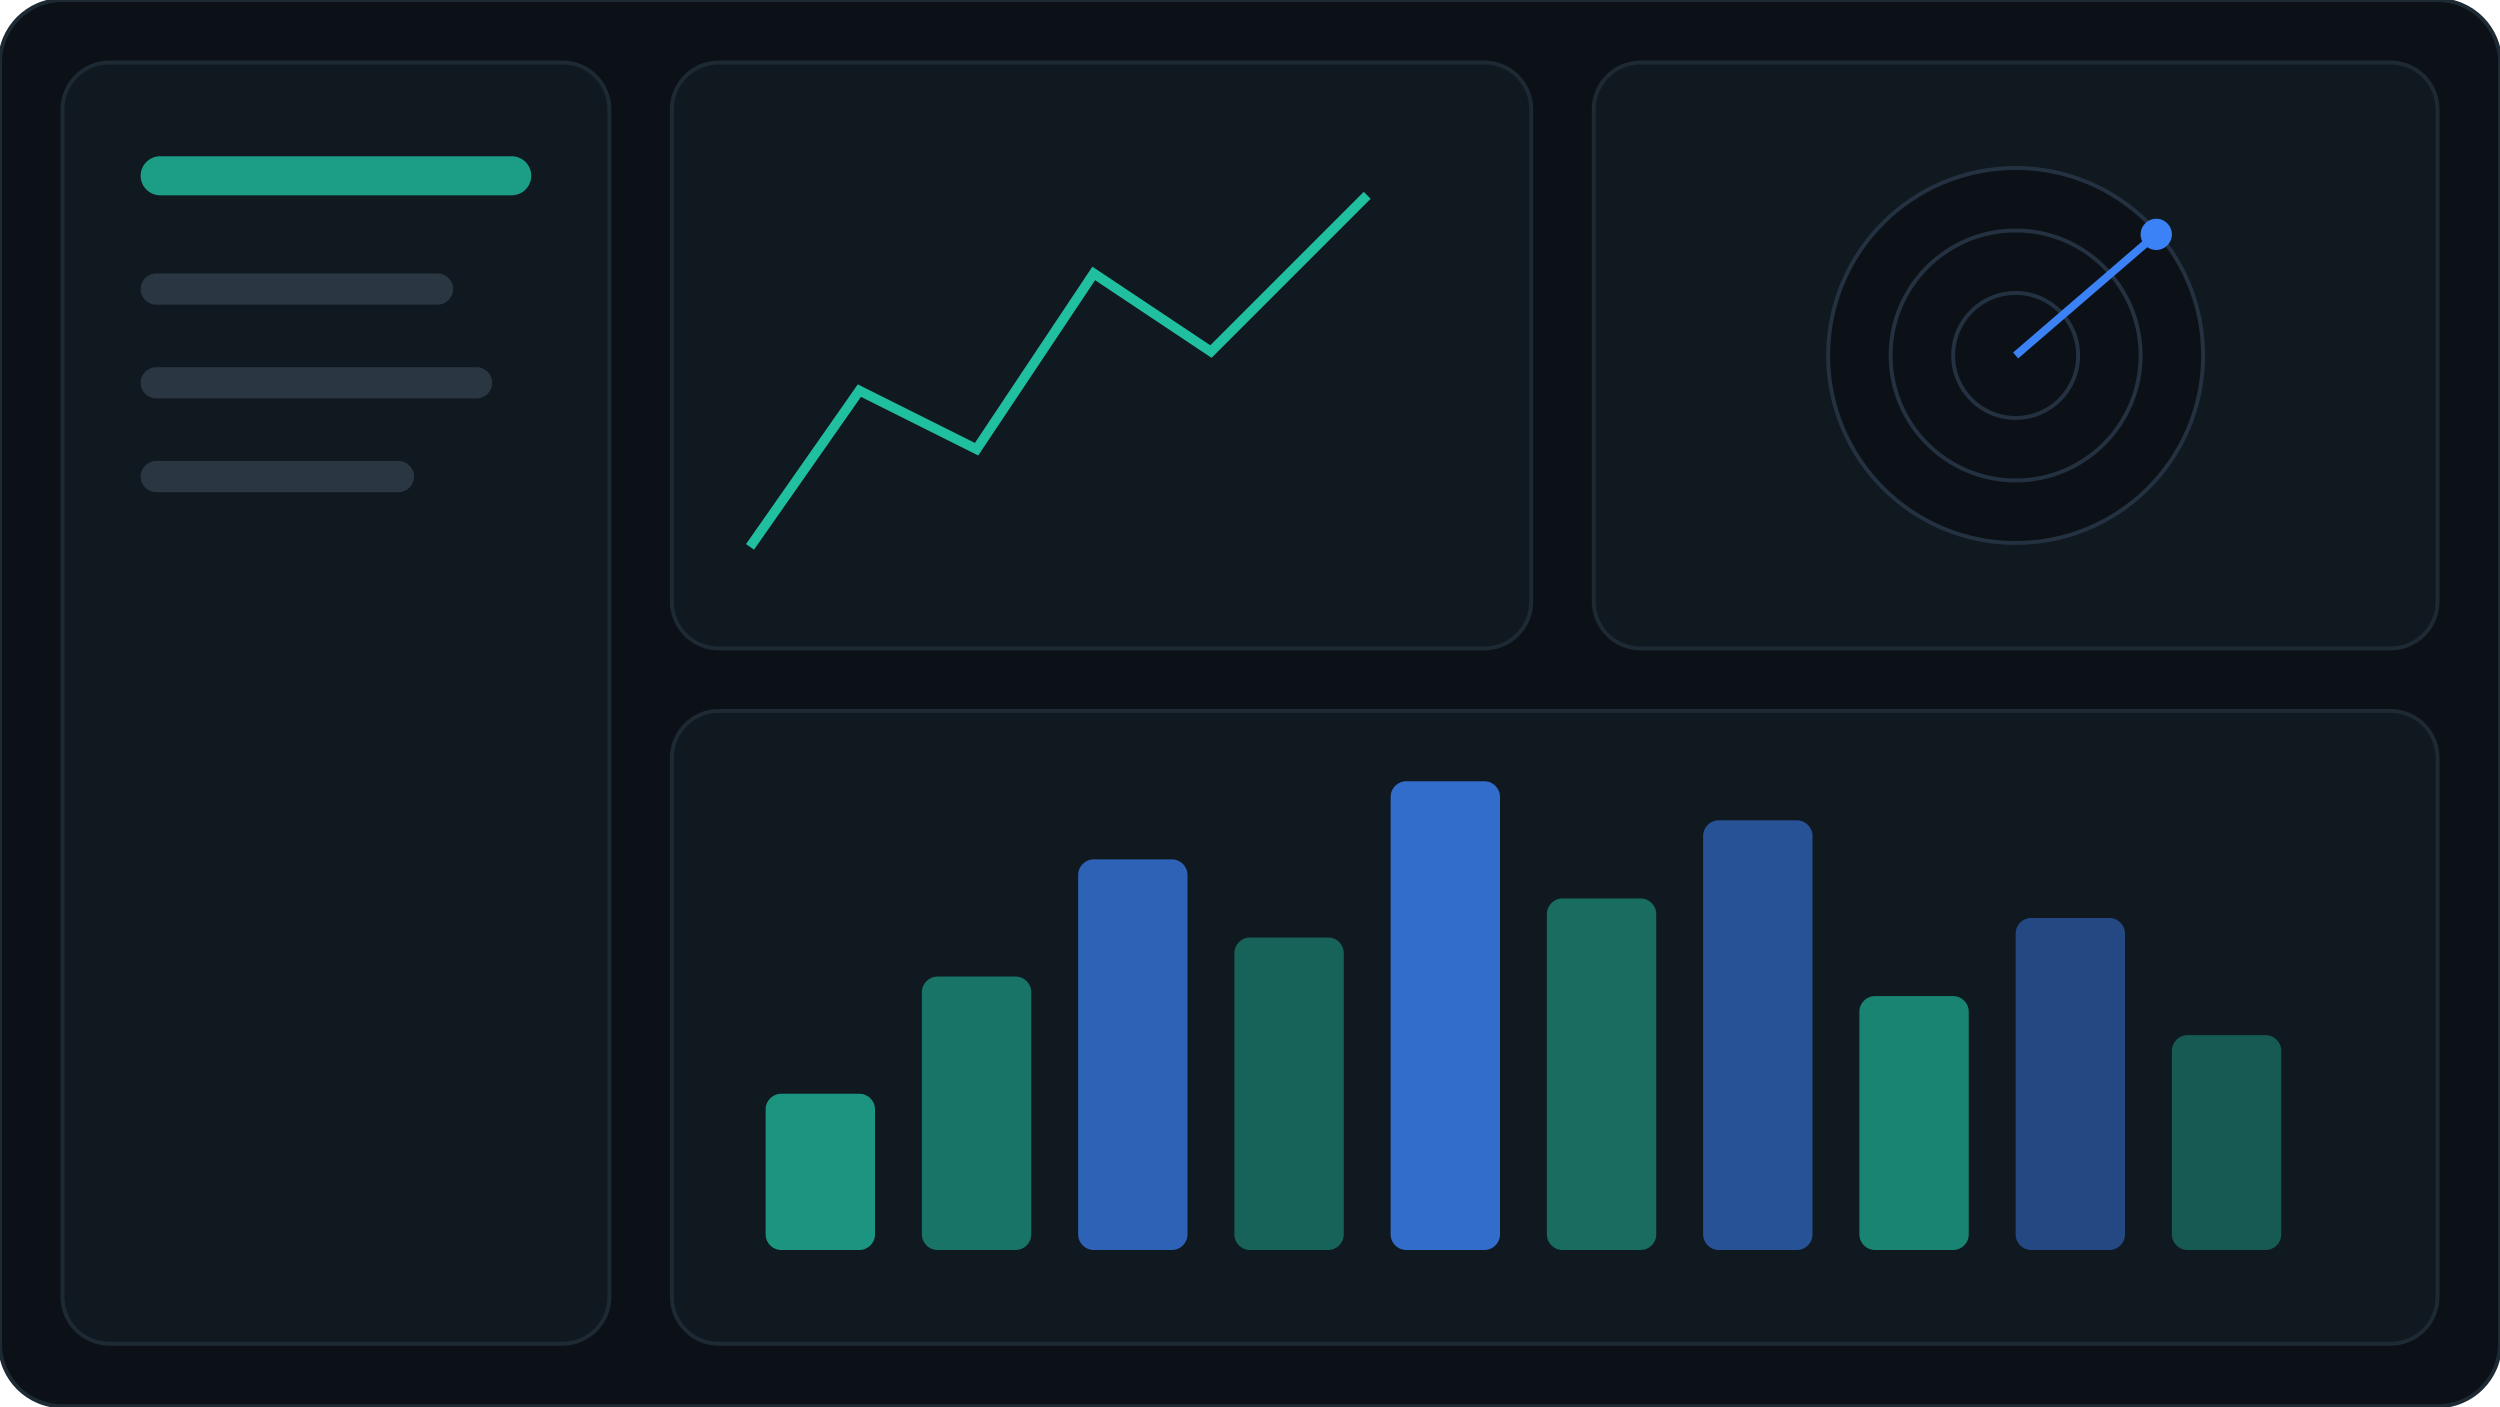
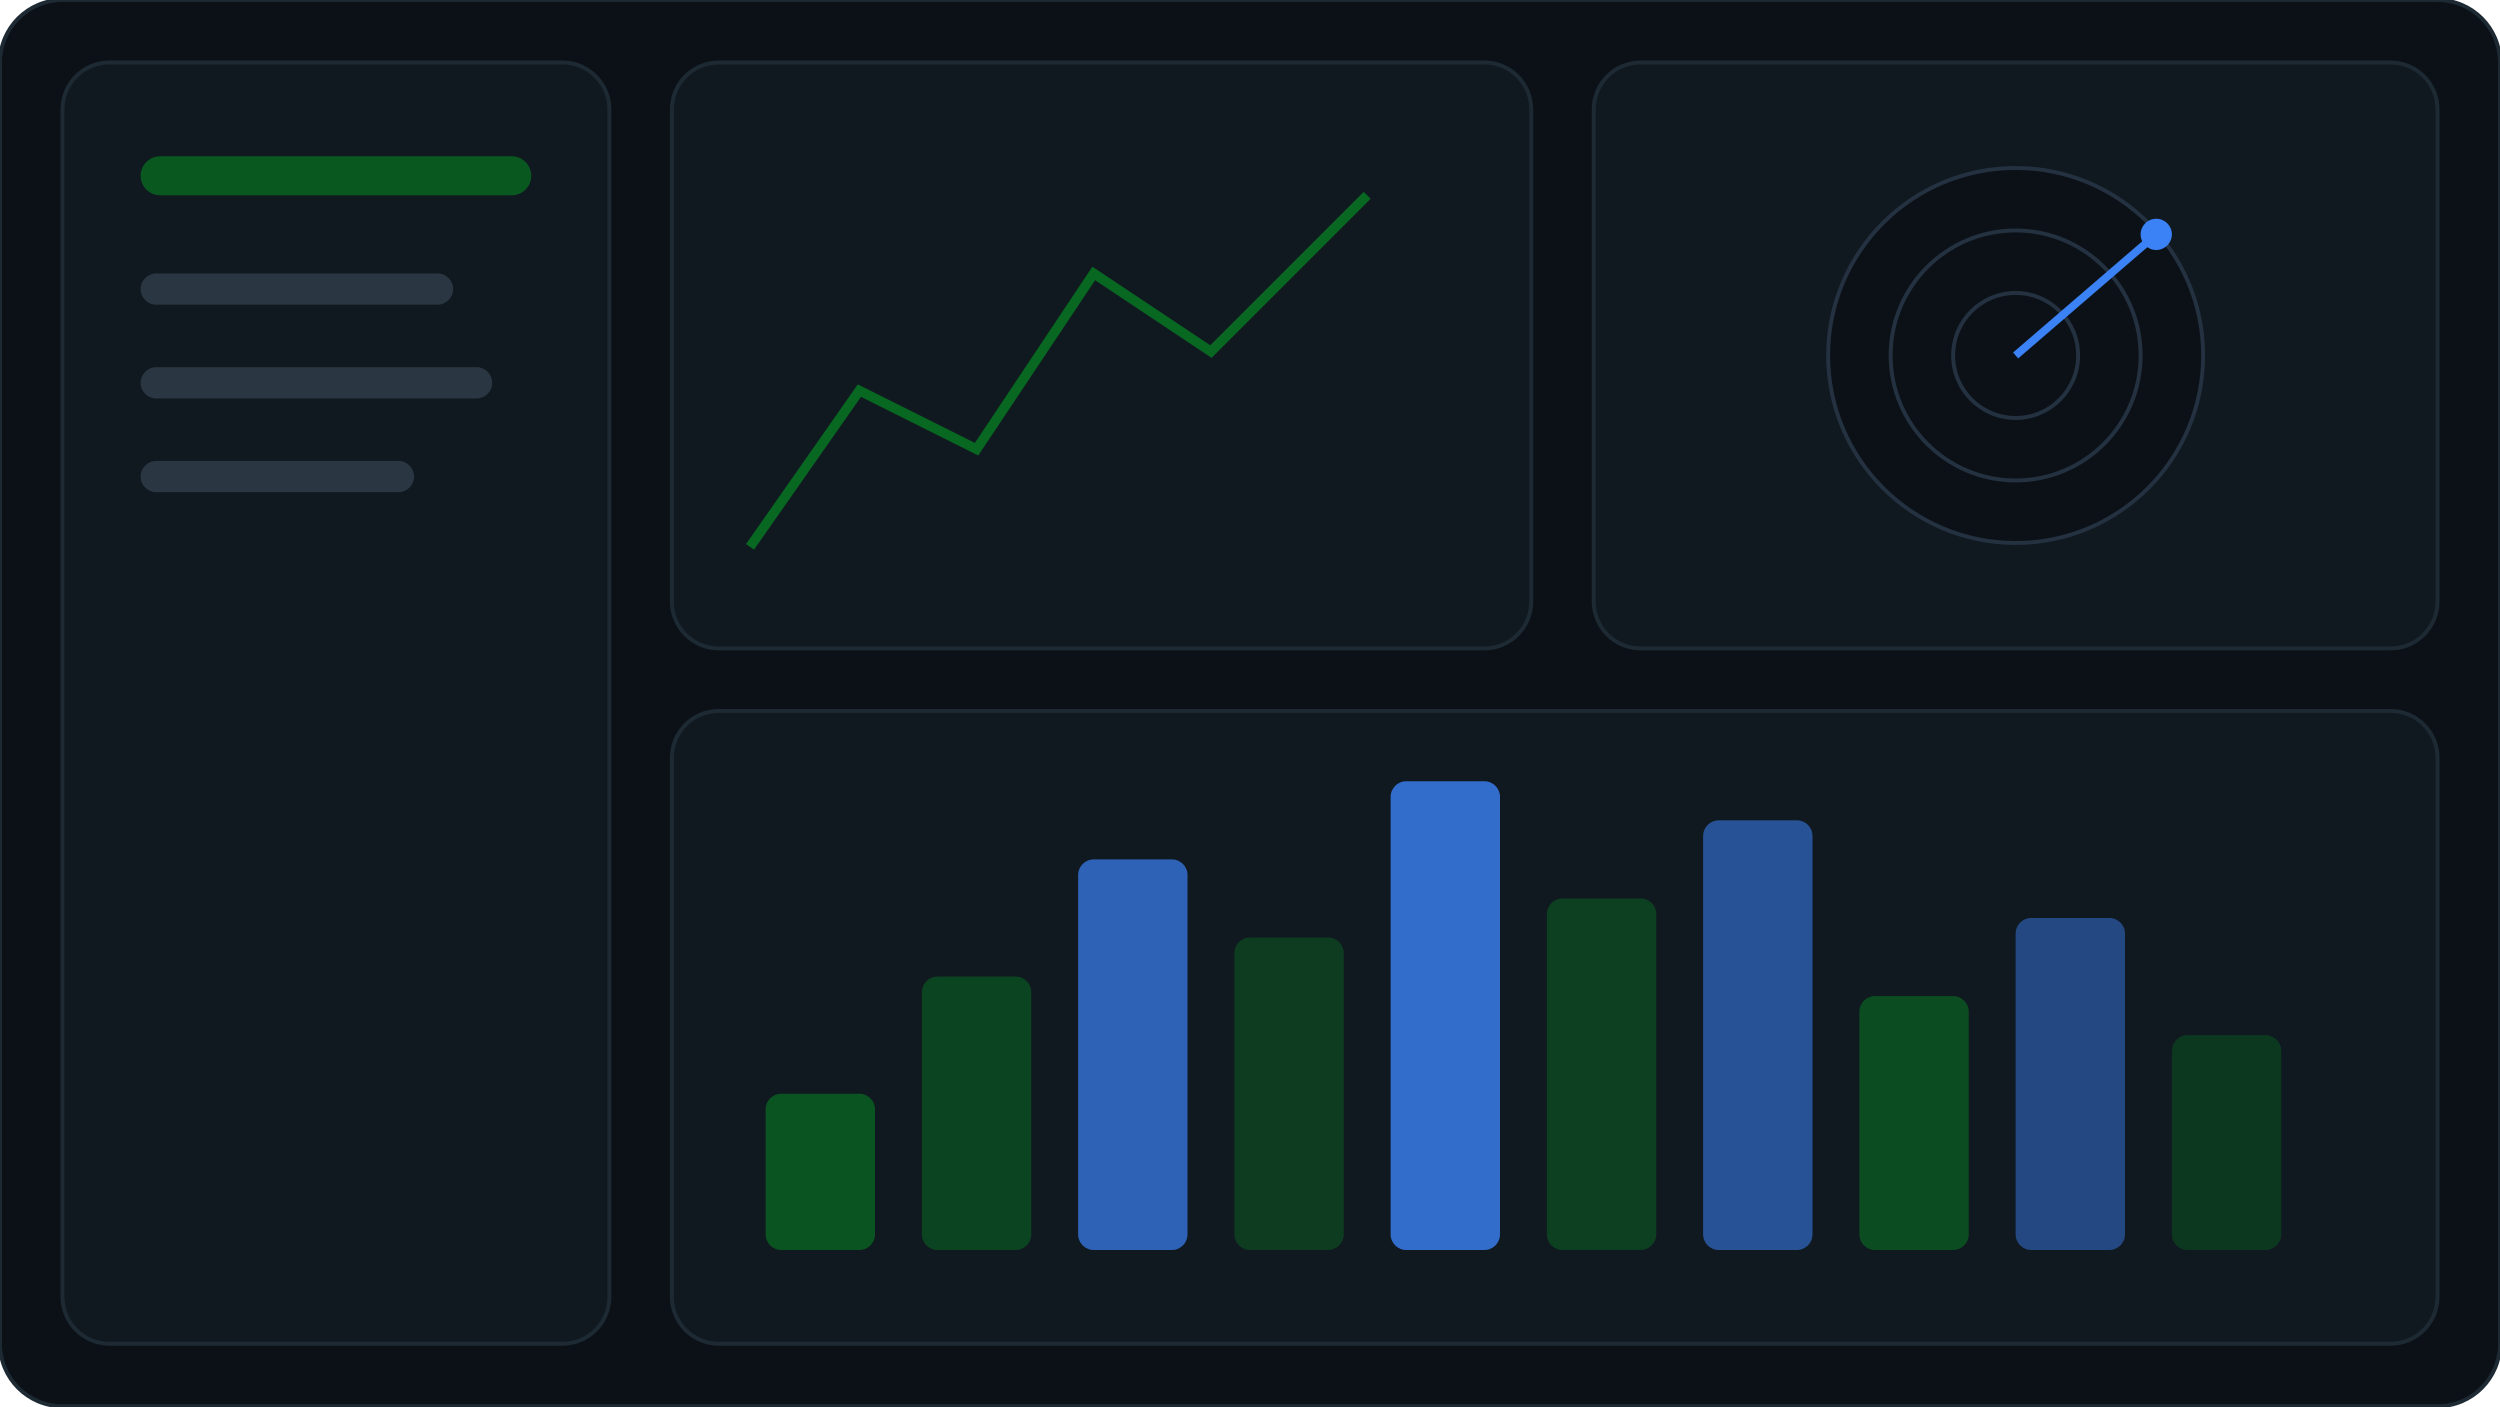
<svg xmlns="http://www.w3.org/2000/svg" viewBox="0 0 640 360" fill="none">
  <rect width="640" height="360" rx="16" fill="#0b1117" stroke="#1e2a33" />
  <rect x="16" y="16" width="140" height="328" rx="12" fill="#101820" stroke="#1e2a33" />
-   <rect x="36" y="40" width="100" height="10" rx="5" fill="#1fbfa0" opacity="0.8" />
+   <rect x="36" y="40" width="100" height="10" rx="5" fill="#086821" opacity="0.8" />
  <rect x="36" y="70" width="80" height="8" rx="4" fill="#2a3642" />
  <rect x="36" y="94" width="90" height="8" rx="4" fill="#2a3642" />
  <rect x="36" y="118" width="70" height="8" rx="4" fill="#2a3642" />
  <rect x="172" y="16" width="220" height="150" rx="12" fill="#101820" stroke="#1e2a33" />
-   <path d="M192 140 L220 100 L250 115 L280 70 L310 90 L350 50" stroke="#1fbfa0" stroke-width="2.5" fill="none" />
+   <path d="M192 140 L220 100 L250 115 L280 70 L310 90 L350 50" stroke="#086821" stroke-width="2.5" fill="none" />
  <rect x="408" y="16" width="216" height="150" rx="12" fill="#101820" stroke="#1e2a33" />
  <circle cx="516" cy="91" r="48" stroke="#243140" fill="#0b1117" />
  <circle cx="516" cy="91" r="32" stroke="#243140" />
  <circle cx="516" cy="91" r="16" stroke="#243140" />
  <path d="M516 91 L552 60" stroke="#3b82f6" stroke-width="2" />
  <circle cx="552" cy="60" r="4" fill="#3b82f6" />
  <rect x="172" y="182" width="452" height="162" rx="12" fill="#101820" stroke="#1e2a33" />
-   <rect x="196" y="280" width="28" height="40" rx="4" fill="#1fbfa0" opacity="0.75" />
-   <rect x="236" y="250" width="28" height="70" rx="4" fill="#1fbfa0" opacity="0.55" />
+   <rect x="196" y="280" width="28" height="40" rx="4" fill="#086821" opacity="0.75" />
+   <rect x="236" y="250" width="28" height="70" rx="4" fill="#086821" opacity="0.55" />
  <rect x="276" y="220" width="28" height="100" rx="4" fill="#3b82f6" opacity="0.7" />
-   <rect x="316" y="240" width="28" height="80" rx="4" fill="#1fbfa0" opacity="0.45" />
+   <rect x="316" y="240" width="28" height="80" rx="4" fill="#086821" opacity="0.45" />
  <rect x="356" y="200" width="28" height="120" rx="4" fill="#3b82f6" opacity="0.8" />
-   <rect x="396" y="230" width="28" height="90" rx="4" fill="#1fbfa0" opacity="0.5" />
+   <rect x="396" y="230" width="28" height="90" rx="4" fill="#086821" opacity="0.5" />
  <rect x="436" y="210" width="28" height="110" rx="4" fill="#3b82f6" opacity="0.55" />
-   <rect x="476" y="255" width="28" height="65" rx="4" fill="#1fbfa0" opacity="0.65" />
+   <rect x="476" y="255" width="28" height="65" rx="4" fill="#086821" opacity="0.65" />
  <rect x="516" y="235" width="28" height="85" rx="4" fill="#3b82f6" opacity="0.45" />
-   <rect x="556" y="265" width="28" height="55" rx="4" fill="#1fbfa0" opacity="0.4" />
+   <rect x="556" y="265" width="28" height="55" rx="4" fill="#086821" opacity="0.4" />
</svg>
